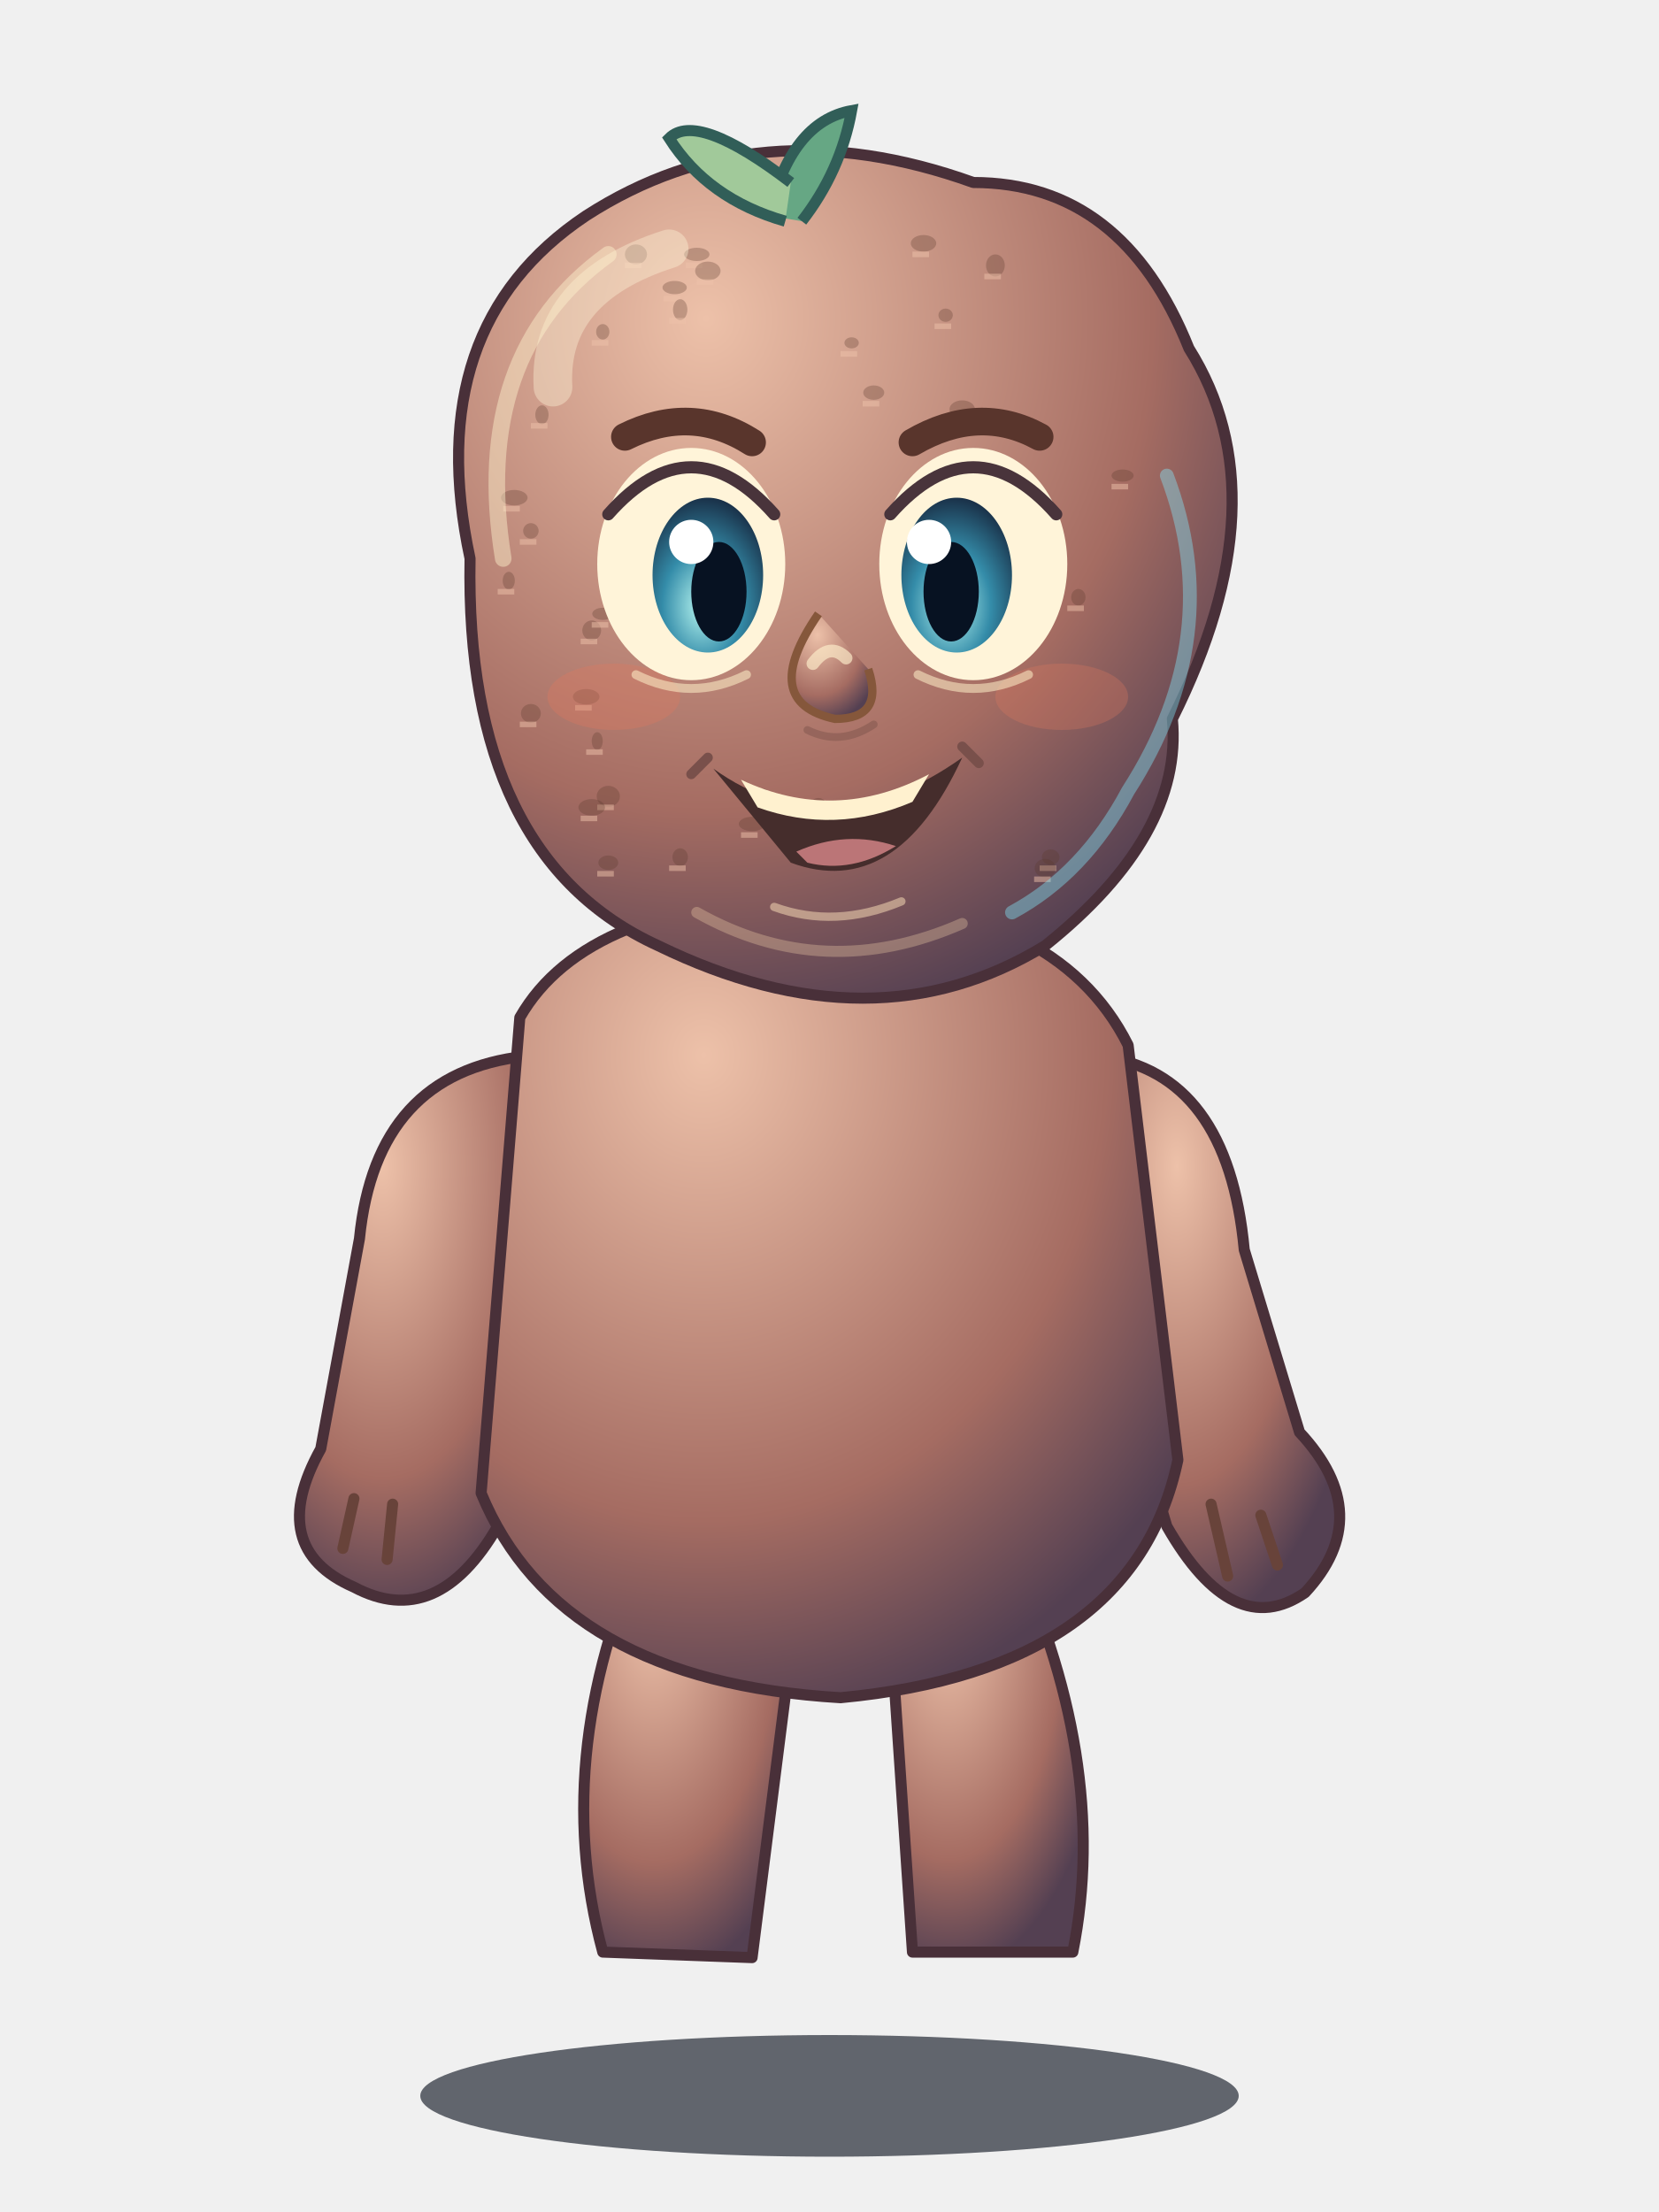
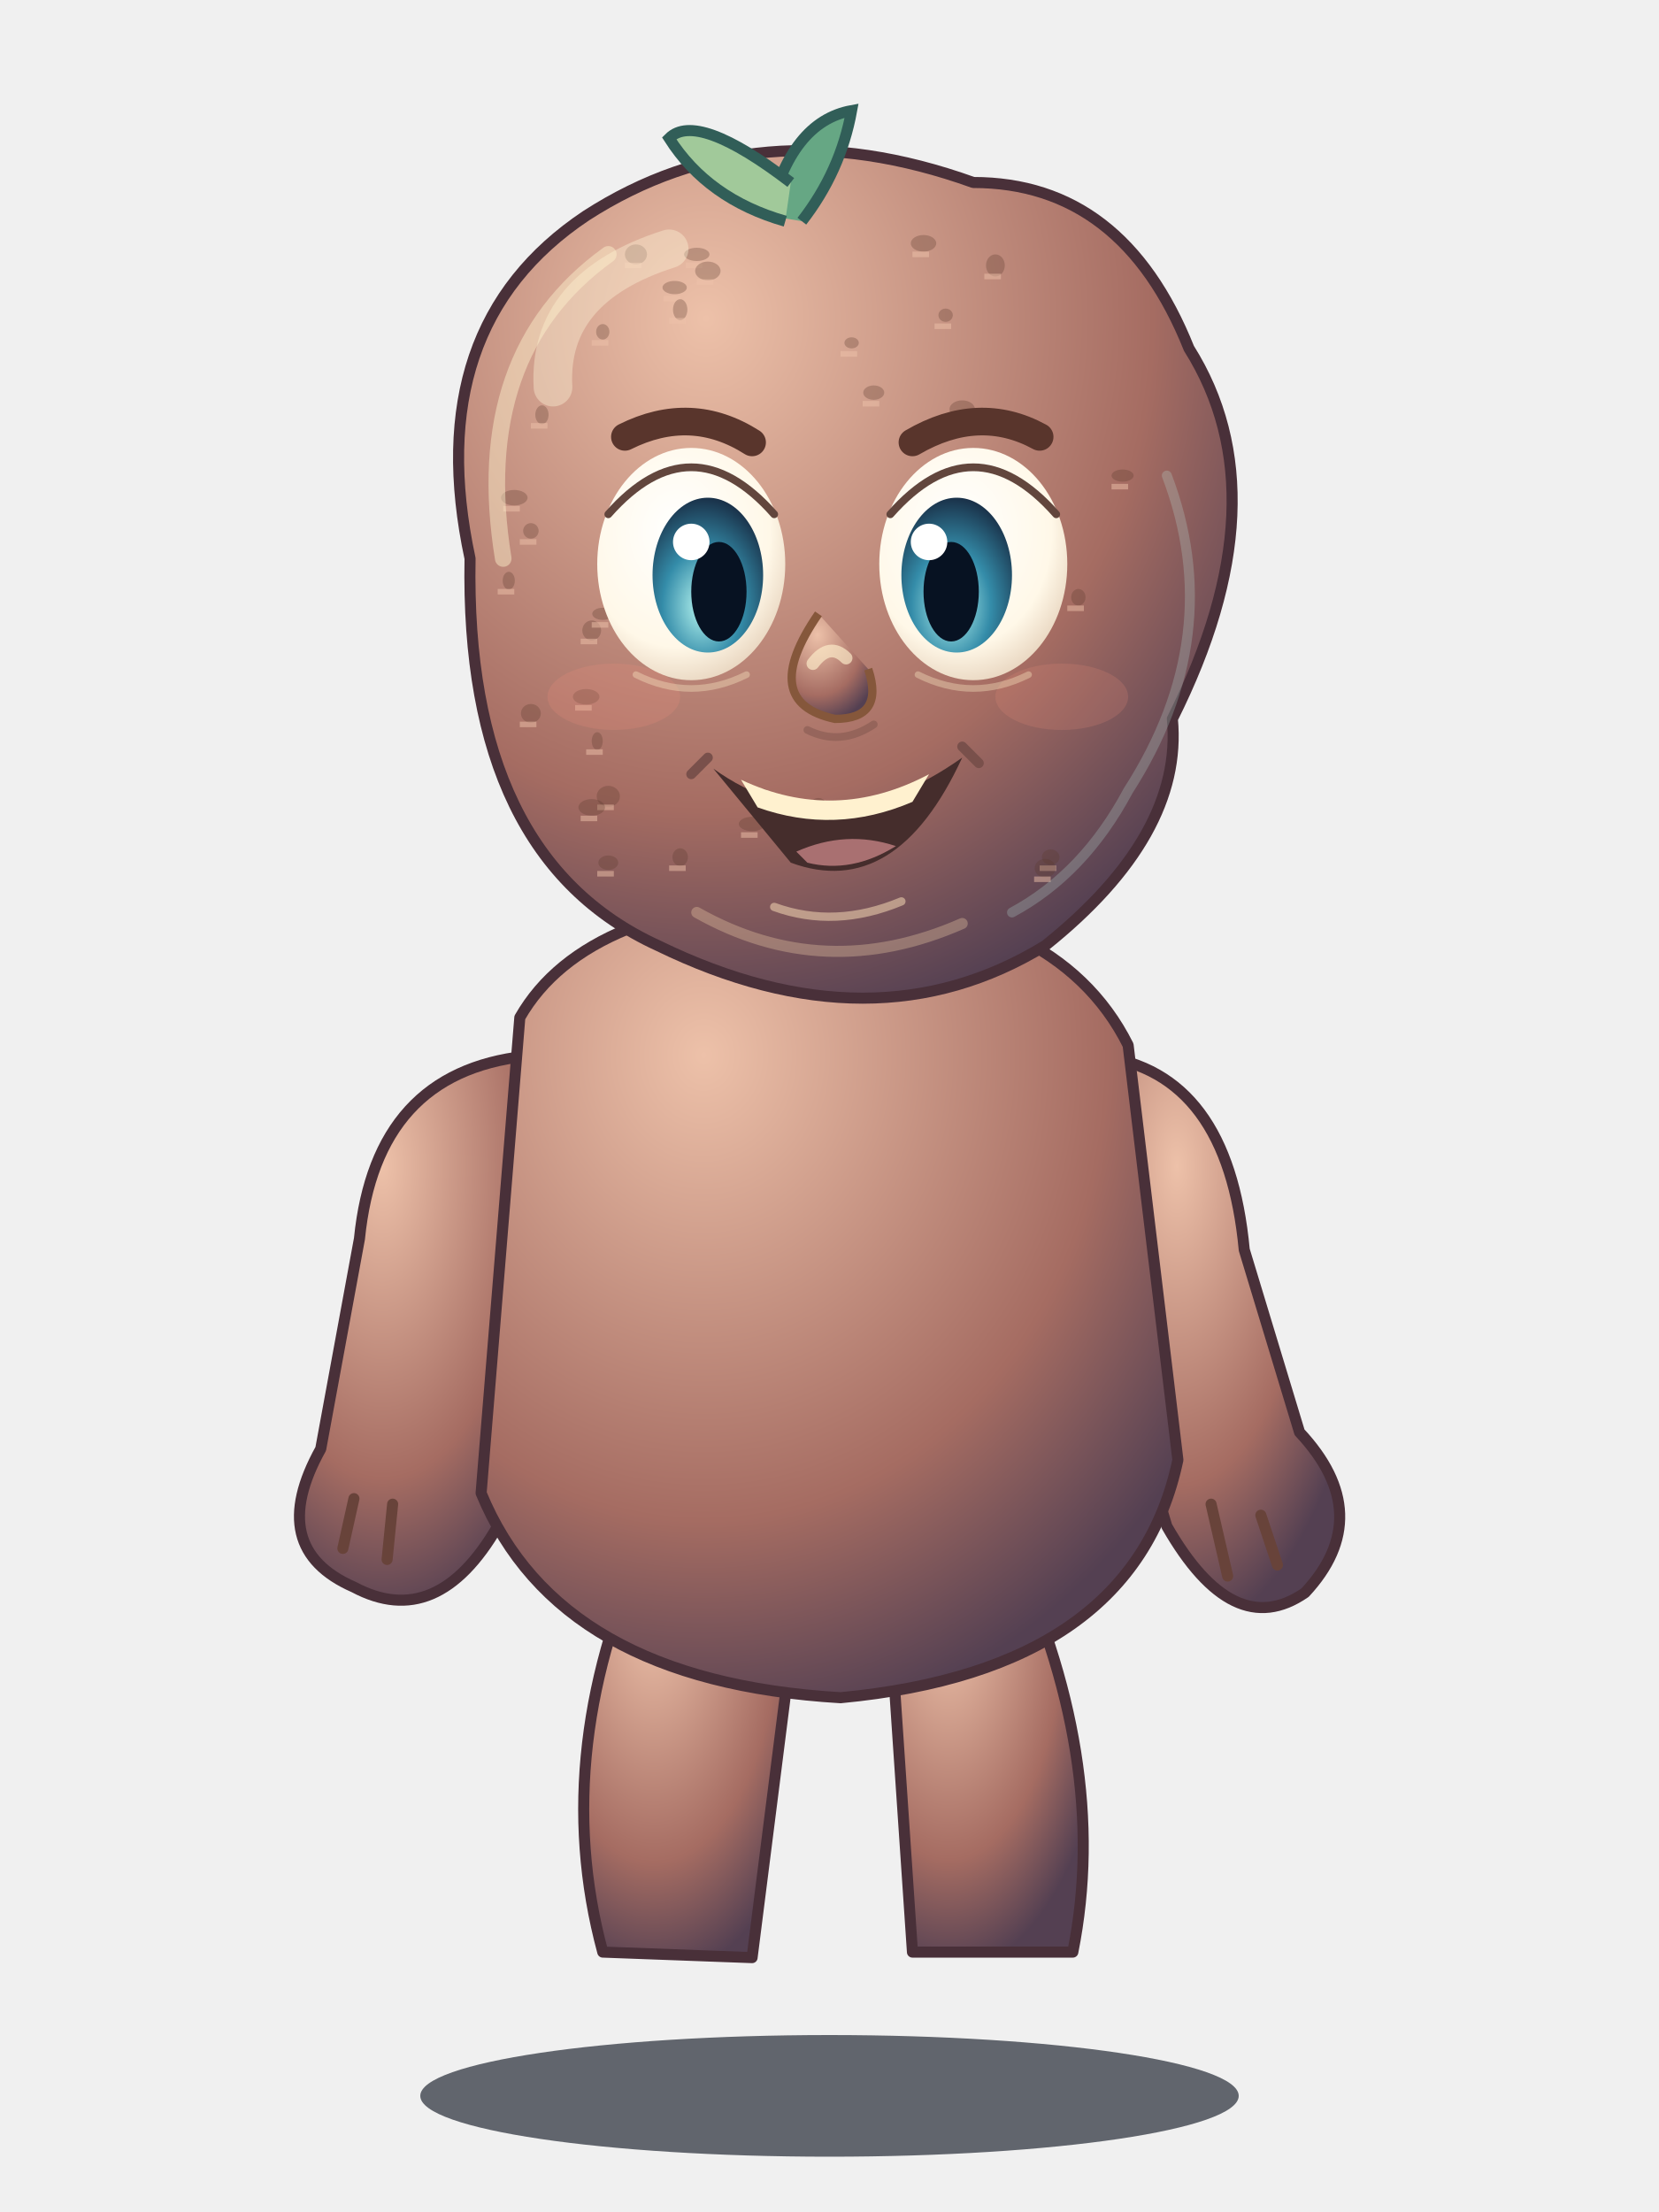
<svg xmlns="http://www.w3.org/2000/svg" viewBox="0 0 300 400">
+   <defs>
+     <radialGradient id="face-pearl" cx=".42" cy=".36" r=".8">
+       <stop stop-color="#ffffff" />
+       <stop offset=".62" stop-color="#fff8e8" />
+       <stop offset="1" stop-color="#d8bda3" />
+     </radialGradient>
+   </defs>
  <defs>
    <radialGradient id="skin" cx=".32" cy=".2" r=".85">
      <stop stop-color="#edc1a9" />
      <stop offset=".68" stop-color="#a56c62" />
      <stop offset="1" stop-color="#544052" />
    </radialGradient>
    <linearGradient id="cloth" x2=".8" y2="1">
      <stop stop-color="#3d5b75" />
      <stop offset=".5" stop-color="#253648" />
      <stop offset="1" stop-color="#101b2d" />
    </linearGradient>
    <linearGradient id="metal" x2=".75" y2="1">
      <stop stop-color="#dce6e9" />
      <stop offset=".3" stop-color="#7e98ac" />
      <stop offset=".48" stop-color="#e1e9eb" />
      <stop offset=".55" stop-color="#496477" />
      <stop offset="1" stop-color="#192c40" />
    </linearGradient>
    <linearGradient id="trim" x2="1" y2="1">
      <stop stop-color="#edfcff" />
      <stop offset=".4" stop-color="#62eafa" />
      <stop offset="1" stop-color="#287c9f" />
    </linearGradient>
    <linearGradient id="leather" x2=".8" y2="1">
      <stop stop-color="#c59269" />
      <stop offset=".5" stop-color="#855339" />
      <stop offset="1" stop-color="#392722" />
    </linearGradient>
    <linearGradient id="hair" x2=".3" y2="1">
      <stop stop-color="#8f5a36" />
      <stop offset=".6" stop-color="#492b25" />
      <stop offset="1" stop-color="#241b22" />
    </linearGradient>
    <radialGradient id="lens" cx=".3" cy=".15">
      <stop stop-color="#84d9ef" />
      <stop offset=".6" stop-color="#153e64" />
      <stop offset="1" stop-color="#09182b" />
    </radialGradient>
  </defs>
  <ellipse cx="150" cy="379" rx="74" ry="11" fill="#020916" opacity=".6" />
  <g stroke="#493039" stroke-width="2" stroke-linejoin="round">
    <path d="M118 276Q99 316 109 353L136 354L145 283Z" fill="url(#skin)" />
    <path d="M160 279L165 353L194 353Q201 318 182 278Z" fill="url(#skin)" />
    <path d="M95 191Q68 194 65 224L58 262Q48 280 64 287Q79 295 90 276L101 235Z" fill="url(#skin)" />
    <path d="M199 191Q222 194 225 226L235 259Q249 274 236 288Q223 297 211 276L199 236Z" fill="url(#skin)" />
    <path d="M94 184Q106 163 148 162Q191 163 204 189L213 264Q205 302 152 307Q101 304 87 270Z" fill="url(#skin)" />
    <path d="M85 101Q76 59 106 39Q137 19 176 33Q203 33 215 63Q232 90 212 130Q214 151 189 171Q158 190 119 171Q84 155 85 101Z" fill="url(#skin)" />
  </g>
  <ellipse cx="153" cy="150" rx="1.3" ry="1.8" fill="#59392d" opacity=".3" />
  <path d="M151 152l3 0" stroke="#edc1a9" opacity=".5" />
  <ellipse cx="195" cy="108" rx="1.3" ry="1.5" fill="#59392d" opacity=".3" />
  <path d="M193 110l3 0" stroke="#edc1a9" opacity=".5" />
  <ellipse cx="93" cy="90" rx="2.4" ry="1.4" fill="#59392d" opacity=".3" />
  <path d="M91 92l3 0" stroke="#edc1a9" opacity=".5" />
  <ellipse cx="110" cy="144" rx="2.1" ry="1.9" fill="#59392d" opacity=".3" />
  <path d="M108 146l3 0" stroke="#edc1a9" opacity=".5" />
  <ellipse cx="180" cy="48" rx="1.7" ry="2.0" fill="#59392d" opacity=".3" />
  <path d="M178 50l3 0" stroke="#edc1a9" opacity=".5" />
  <ellipse cx="190" cy="155" rx="1.6" ry="1.4" fill="#59392d" opacity=".3" />
  <path d="M188 157l3 0" stroke="#edc1a9" opacity=".5" />
  <ellipse cx="106" cy="126" rx="2.4" ry="1.4" fill="#59392d" opacity=".3" />
  <path d="M104 128l3 0" stroke="#edc1a9" opacity=".5" />
  <ellipse cx="107" cy="146" rx="2.4" ry="1.5" fill="#59392d" opacity=".3" />
  <path d="M105 148l3 0" stroke="#edc1a9" opacity=".5" />
  <ellipse cx="154" cy="62" rx="1.3" ry="1.0" fill="#59392d" opacity=".3" />
  <path d="M152 64l3 0" stroke="#edc1a9" opacity=".5" />
  <ellipse cx="122" cy="52" rx="2.2" ry="1.2" fill="#59392d" opacity=".3" />
  <path d="M120 54l3 0" stroke="#edc1a9" opacity=".5" />
  <ellipse cx="189" cy="157" rx="1.9" ry="1.7" fill="#59392d" opacity=".3" />
  <path d="M187 159l3 0" stroke="#edc1a9" opacity=".5" />
  <ellipse cx="107" cy="114" rx="1.7" ry="1.8" fill="#59392d" opacity=".3" />
  <path d="M105 116l3 0" stroke="#edc1a9" opacity=".5" />
  <ellipse cx="110" cy="156" rx="1.8" ry="1.3" fill="#59392d" opacity=".3" />
  <path d="M108 158l3 0" stroke="#edc1a9" opacity=".5" />
  <ellipse cx="126" cy="46" rx="2.3" ry="1.2" fill="#59392d" opacity=".3" />
  <path d="M124 48l3 0" stroke="#edc1a9" opacity=".5" />
  <ellipse cx="92" cy="105" rx="1.1" ry="1.6" fill="#59392d" opacity=".3" />
  <path d="M90 107l3 0" stroke="#edc1a9" opacity=".5" />
  <ellipse cx="158" cy="71" rx="1.9" ry="1.3" fill="#59392d" opacity=".3" />
  <path d="M156 73l3 0" stroke="#edc1a9" opacity=".5" />
  <ellipse cx="171" cy="57" rx="1.3" ry="1.2" fill="#59392d" opacity=".3" />
  <path d="M169 59l3 0" stroke="#edc1a9" opacity=".5" />
  <ellipse cx="136" cy="149" rx="2.4" ry="1.3" fill="#59392d" opacity=".3" />
  <path d="M134 151l3 0" stroke="#edc1a9" opacity=".5" />
  <ellipse cx="123" cy="56" rx="1.3" ry="1.9" fill="#59392d" opacity=".3" />
  <path d="M121 58l3 0" stroke="#edc1a9" opacity=".5" />
  <ellipse cx="96" cy="129" rx="1.8" ry="1.7" fill="#59392d" opacity=".3" />
  <path d="M94 131l3 0" stroke="#edc1a9" opacity=".5" />
  <ellipse cx="167" cy="44" rx="2.3" ry="1.5" fill="#59392d" opacity=".3" />
  <path d="M165 46l3 0" stroke="#edc1a9" opacity=".5" />
  <ellipse cx="123" cy="155" rx="1.4" ry="1.6" fill="#59392d" opacity=".3" />
  <path d="M121 157l3 0" stroke="#edc1a9" opacity=".5" />
  <ellipse cx="148" cy="146" rx="1.6" ry="1.7" fill="#59392d" opacity=".3" />
  <path d="M146 148l3 0" stroke="#edc1a9" opacity=".5" />
  <ellipse cx="128" cy="49" rx="2.3" ry="1.7" fill="#59392d" opacity=".3" />
  <path d="M126 51l3 0" stroke="#edc1a9" opacity=".5" />
  <ellipse cx="96" cy="96" rx="1.4" ry="1.4" fill="#59392d" opacity=".3" />
  <path d="M94 98l3 0" stroke="#edc1a9" opacity=".5" />
  <ellipse cx="203" cy="86" rx="2.0" ry="1.1" fill="#59392d" opacity=".3" />
  <path d="M201 88l3 0" stroke="#edc1a9" opacity=".5" />
  <ellipse cx="98" cy="75" rx="1.2" ry="1.7" fill="#59392d" opacity=".3" />
  <path d="M96 77l3 0" stroke="#edc1a9" opacity=".5" />
  <ellipse cx="138" cy="144" rx="1.2" ry="1.4" fill="#59392d" opacity=".3" />
  <path d="M136 146l3 0" stroke="#edc1a9" opacity=".5" />
  <ellipse cx="190" cy="97" rx="1.7" ry="1.9" fill="#59392d" opacity=".3" />
  <path d="M188 99l3 0" stroke="#edc1a9" opacity=".5" />
  <ellipse cx="109" cy="111" rx="1.9" ry="1.1" fill="#59392d" opacity=".3" />
  <path d="M107 113l3 0" stroke="#edc1a9" opacity=".5" />
  <ellipse cx="108" cy="134" rx="1.0" ry="1.6" fill="#59392d" opacity=".3" />
  <path d="M106 136l3 0" stroke="#edc1a9" opacity=".5" />
  <ellipse cx="174" cy="74" rx="2.3" ry="1.6" fill="#59392d" opacity=".3" />
  <path d="M172 76l3 0" stroke="#edc1a9" opacity=".5" />
  <ellipse cx="109" cy="60" rx="1.2" ry="1.4" fill="#59392d" opacity=".3" />
  <path d="M107 62l3 0" stroke="#edc1a9" opacity=".5" />
  <ellipse cx="115" cy="46" rx="2.0" ry="1.8" fill="#59392d" opacity=".3" />
  <path d="M113 48l3 0" stroke="#edc1a9" opacity=".5" />
  <path d="M100 70Q99 52 121 45" stroke="#fff6d9" opacity=".38" stroke-width="7" stroke-linecap="round" fill="none" />
  <path d="M91 101Q85 64 110 46" fill="none" stroke="#fff4ce" stroke-width="3" stroke-linecap="round" opacity=".45" />
-   <path d="M211 86Q222 115 204 143Q196 158 183 165" fill="none" stroke="#82ecff" stroke-width="2.5" stroke-linecap="round" opacity=".4" />
+   <path d="M211 86Q222 115 204 143Q196 158 183 165" fill="none" stroke="#bce8df" stroke-width="1.8" stroke-linecap="round" opacity=".24" />
  <path d="M126 165Q149 178 174 167" fill="none" stroke="#ffdfb1" stroke-width="2" stroke-linecap="round" opacity=".3" />
-   <ellipse cx="111" cy="126" rx="12" ry="6" fill="#dc785e" opacity=".35" />
-   <ellipse cx="192" cy="126" rx="12" ry="6" fill="#dc785e" opacity=".3" />
+   <ellipse cx="111" cy="126" rx="12" ry="6" fill="#e88b79" opacity=".23" />
+   <ellipse cx="192" cy="126" rx="12" ry="6" fill="#e88b79" opacity=".2" />
  <path d="M113 79Q125 73 136 80M165 80Q177 73 188 79" fill="none" stroke="#59352c" stroke-width="5" stroke-linecap="round" />
  <g>
-     <ellipse cx="125" cy="102" rx="17" ry="21" fill="#fff4d9" />
-     <ellipse cx="176" cy="102" rx="17" ry="21" fill="#fff4d9" />
+     <ellipse cx="125" cy="102" rx="17" ry="21" fill="url(#face-pearl)" />
+     <ellipse cx="176" cy="102" rx="17" ry="21" fill="url(#face-pearl)" />
    <defs>
      <radialGradient id="iris-finish-128" cx=".45" cy=".7" r=".75">
        <stop stop-color="#b7f6f0" />
        <stop offset=".48" stop-color="#348ca9" />
        <stop offset="1" stop-color="#16243b" />
      </radialGradient>
    </defs>
    <ellipse cx="128" cy="104" rx="10" ry="14" fill="url(#iris-finish-128)" />
    <defs>
      <radialGradient id="iris-finish-173" cx=".45" cy=".7" r=".75">
        <stop stop-color="#b7f6f0" />
        <stop offset=".48" stop-color="#348ca9" />
        <stop offset="1" stop-color="#16243b" />
      </radialGradient>
    </defs>
    <ellipse cx="173" cy="104" rx="10" ry="14" fill="url(#iris-finish-173)" />
    <ellipse cx="130" cy="107" rx="5" ry="9" fill="#071222" />
    <ellipse cx="172" cy="107" rx="5" ry="9" fill="#071222" />
-     <circle cx="125" cy="98" r="4" fill="white" />
-     <circle cx="168" cy="98" r="4" fill="white" />
+     <circle cx="125" cy="98" r="3.3" fill="white" />
+     <circle cx="168" cy="98" r="3.3" fill="white" />
  </g>
  <path d="M148 111Q137 127 151 130Q160 130 157 121" fill="url(#skin)" stroke="#85573b" stroke-width="1.5" />
  <path d="M129 139Q150 154 174 137Q162 163 143 156Z" fill="#452d2c" />
  <path d="M134 141Q151 149 168 140L165 145Q151 151 137 146Z" fill="#fff1cf" />
  <path d="M64 271l-2 9m9-8-1 10m158-8 3 9m-12-11 3 13" stroke="#68433a" stroke-width="2" stroke-linecap="round" />
  <path d="M139 39Q143 22 154 20Q152 31 145 40" fill="#66a784" stroke="#315e58" stroke-width="2" />
  <path d="M143 33Q126 20 121 25Q128 36 142 40" fill="#a1c99a" stroke="#315e58" stroke-width="2" />
  <g data-face-finish="1">
-     <path d="M110 93Q125 76 140 93" fill="none" stroke="#49343b" stroke-width="2.2" stroke-linecap="round" />
-     <path d="M115 122Q125 127 135 122" fill="none" stroke="#fff0c9" stroke-width="1.6" opacity=".55" stroke-linecap="round" />
-     <path d="M161 93Q176 76 191 93" fill="none" stroke="#49343b" stroke-width="2.2" stroke-linecap="round" />
-     <path d="M166 122Q176 127 186 122" fill="none" stroke="#fff0c9" stroke-width="1.6" opacity=".55" stroke-linecap="round" />
-     <path d="M144 154Q153 150 162 153Q154 158 146 156Z" fill="#d88789" opacity=".8" />
+     <path d="M110 93Q125 76 140 93" fill="none" stroke="#62463d" stroke-width="1.4" stroke-linecap="round" />
+     <path d="M115 122Q125 127 135 122" fill="none" stroke="#fff0c9" stroke-width="1.2" opacity=".35" stroke-linecap="round" />
+     <path d="M161 93Q176 76 191 93" fill="none" stroke="#62463d" stroke-width="1.4" stroke-linecap="round" />
+     <path d="M166 122Q176 127 186 122" fill="none" stroke="#fff0c9" stroke-width="1.2" opacity=".35" stroke-linecap="round" />
+     <path d="M144 154Q153 150 162 153Q154 158 146 156Z" fill="#df9497" opacity=".65" />
    <path d="M128 137l-3 3m49-5 3 3" stroke="#79504b" stroke-width="1.8" stroke-linecap="round" />
    <path d="M140 164Q151 168 163 163" fill="none" stroke="#ffe3bb" stroke-width="1.5" opacity=".5" stroke-linecap="round" />
    <path d="M147 120q3-4 6-1" fill="none" stroke="#fff0cc" stroke-width="2.3" opacity=".65" stroke-linecap="round" />
    <path d="M146 132q6 3 12-1" fill="none" stroke="#69463e" stroke-width="1.4" opacity=".35" stroke-linecap="round" />
  </g>
</svg>
